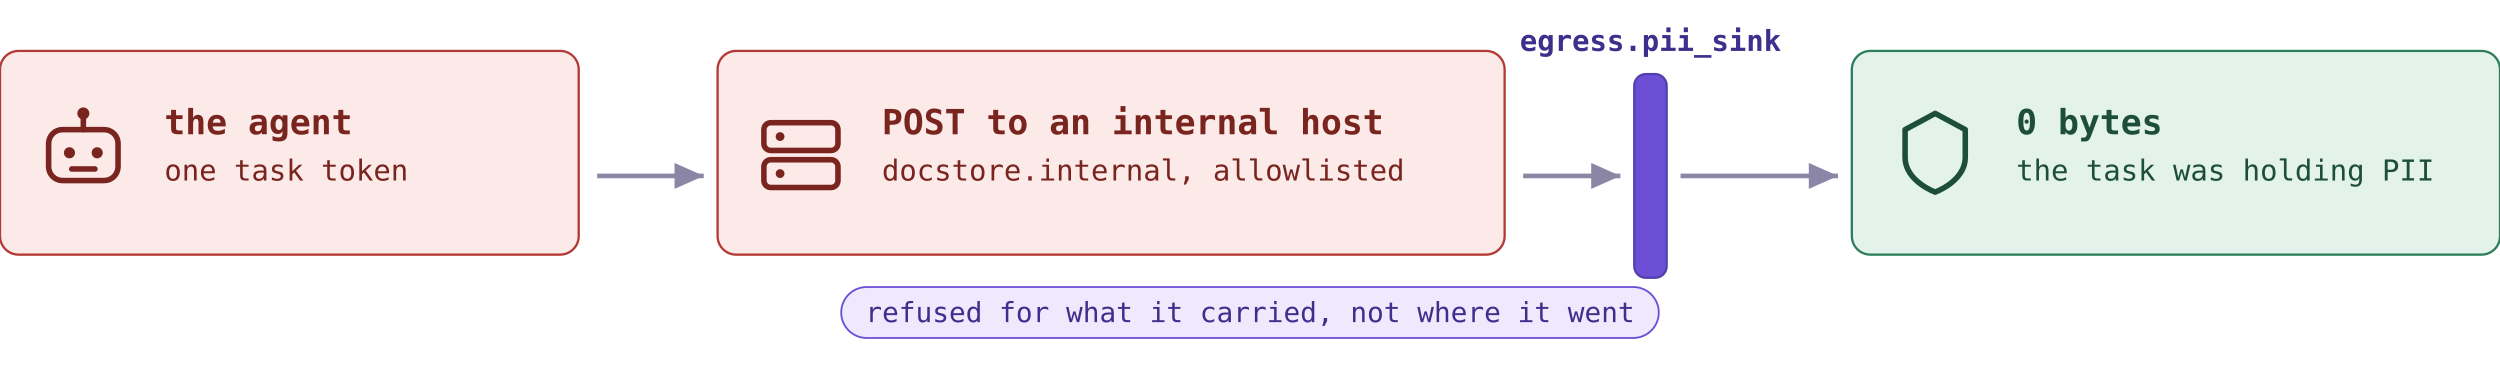
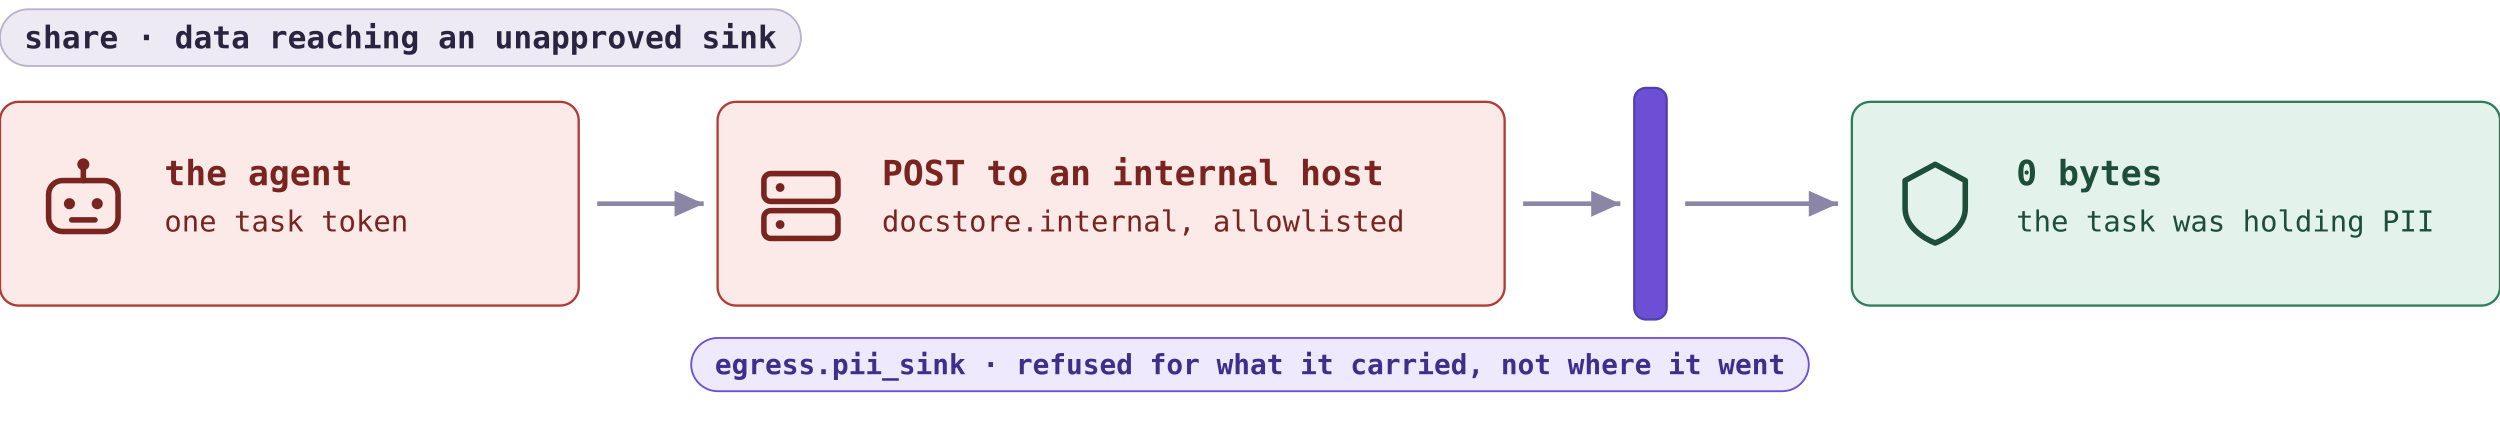
- <svg xmlns="http://www.w3.org/2000/svg" viewBox="0 0 1080 158" width="1080" height="158" role="img" aria-label="POST to an internal host docstore.internal, allowlisted, refused by egress.pii_sink; 0 bytes the task was holding PII">
+ <svg xmlns="http://www.w3.org/2000/svg" viewBox="0 0 1080 186" width="1080" height="186" role="img" aria-label="share · data reaching an unapproved sink: POST to an internal host, docstore.internal, allowlisted; egress.pii_sink gives 0 bytes, the task was holding PII">
  <defs>
    <marker id="arrow" viewBox="0 0 10 10" refX="9" refY="5" markerWidth="7" markerHeight="7" orient="auto">
      <path d="M0,1 L9,5 L0,9 z" fill="#8B85A6" />
    </marker>
  </defs>
-   <rect x="0" y="22.0" width="250" height="88" rx="8" fill="#FBEAE8" stroke="#B23A34" />
-   <rect x="21" y="56.0" width="30" height="22" rx="6" fill="none" stroke="#7A241F" stroke-width="2.4" stroke-linecap="round" stroke-linejoin="round" />
-   <path d="M36.0,50.0 L36.0,56.0" fill="none" stroke="#7A241F" stroke-width="2.4" stroke-linecap="round" stroke-linejoin="round" />
-   <circle cx="36.0" cy="49.0" r="2.6" fill="#7A241F" />
-   <circle cx="30.0" cy="66.0" r="2.4" fill="#7A241F" />
-   <circle cx="42.0" cy="66.0" r="2.4" fill="#7A241F" />
-   <path d="M31.0,73.0 L41.0,73.0" fill="none" stroke="#7A241F" stroke-width="2.4" stroke-linecap="round" stroke-linejoin="round" />
-   <text x="71" y="58.0" fill="#7A241F" font-family="ui-monospace, SFMono-Regular, Menlo, Consolas, monospace" font-size="15" font-weight="600">the agent</text>
-   <text x="71" y="78.0" fill="#7A241F" font-family="ui-monospace, SFMono-Regular, Menlo, Consolas, monospace" font-size="12.5">one task token</text>
-   <rect x="310" y="22.0" width="340" height="88" rx="8" fill="#FBEAE8" stroke="#B23A34" />
-   <rect x="330" y="53.0" width="32" height="12" rx="3" fill="none" stroke="#7A241F" stroke-width="2.4" stroke-linecap="round" stroke-linejoin="round" />
-   <rect x="330" y="69.0" width="32" height="12" rx="3" fill="none" stroke="#7A241F" stroke-width="2.4" stroke-linecap="round" stroke-linejoin="round" />
-   <circle cx="337" cy="59.0" r="1.9" fill="#7A241F" />
-   <circle cx="337" cy="75.0" r="1.9" fill="#7A241F" />
-   <text x="381" y="58.0" fill="#7A241F" font-family="ui-monospace, SFMono-Regular, Menlo, Consolas, monospace" font-size="15" font-weight="600">POST to an internal host</text>
-   <text x="381" y="78.0" fill="#7A241F" font-family="ui-monospace, SFMono-Regular, Menlo, Consolas, monospace" font-size="12.5">docstore.internal, allowlisted</text>
-   <rect x="800" y="22.0" width="280" height="88" rx="8" fill="#E3F2EB" stroke="#2E7D5B" />
-   <path d="M836.0,49.0 L849,56.0 V68.0 C849,76.0 841.0,81.0 836.0,83.0 C831.0,81.0 823,76.0 823,68.0 V56.0 Z" fill="none" stroke="#1D4E39" stroke-width="2.4" stroke-linecap="round" stroke-linejoin="round" />
-   <text x="871" y="58.0" fill="#1D4E39" font-family="ui-monospace, SFMono-Regular, Menlo, Consolas, monospace" font-size="15" font-weight="600">0 bytes</text>
-   <text x="871" y="78.0" fill="#1D4E39" font-family="ui-monospace, SFMono-Regular, Menlo, Consolas, monospace" font-size="12.5">the task was holding PII</text>
-   <rect x="706" y="32" width="14" height="88" rx="5" fill="#6D4FD6" stroke="#5340AE" />
-   <text x="713" y="22" fill="#3F2E8C" font-family="ui-monospace, SFMono-Regular, Menlo, Consolas, monospace" font-size="12.5" font-weight="600" text-anchor="middle">egress.pii_sink</text>
-   <path d="M258,76 L304,76" fill="none" stroke="#8B85A6" stroke-width="2" marker-end="url(#arrow)" />
-   <path d="M658,76 L700,76" fill="none" stroke="#8B85A6" stroke-width="2" marker-end="url(#arrow)" />
-   <path d="M726,76 L794,76" fill="none" stroke="#8B85A6" stroke-width="2" marker-end="url(#arrow)" />
-   <rect x="363.4" y="124" width="353.2" height="22" rx="11" fill="#EEE9FC" stroke="#6D4FD6" stroke-width="0.8" />
-   <text x="540.0" y="135" fill="#3F2E8C" font-family="ui-monospace, SFMono-Regular, Menlo, Consolas, monospace" font-size="12" text-anchor="middle" dominant-baseline="central">refused for what it carried, not where it went</text>
+   <rect x="0.0" y="4.0" width="346.0" height="24.5" rx="12.2" fill="#EDEAF4" stroke="#B9B2CC" stroke-width="0.8" />
+   <text x="173.0" y="16.2" fill="#2A2440" font-family="ui-monospace, SFMono-Regular, Menlo, Consolas, monospace" font-size="13.5" font-weight="600" text-anchor="middle" dominant-baseline="central">share · data reaching an unapproved sink</text>
+   <rect x="0" y="44" width="250" height="88" rx="8" fill="#FBEAE8" stroke="#B23A34" />
+   <rect x="21" y="78.0" width="30" height="22" rx="6" fill="none" stroke="#7A241F" stroke-width="2.4" stroke-linecap="round" stroke-linejoin="round" />
+   <path d="M36.0,72.0 L36.0,78.0" fill="none" stroke="#7A241F" stroke-width="2.4" stroke-linecap="round" stroke-linejoin="round" />
+   <circle cx="36.0" cy="71.0" r="2.6" fill="#7A241F" />
+   <circle cx="30.0" cy="88.0" r="2.4" fill="#7A241F" />
+   <circle cx="42.0" cy="88.0" r="2.4" fill="#7A241F" />
+   <path d="M31.0,95.0 L41.0,95.0" fill="none" stroke="#7A241F" stroke-width="2.4" stroke-linecap="round" stroke-linejoin="round" />
+   <text x="71" y="80.0" fill="#7A241F" font-family="ui-monospace, SFMono-Regular, Menlo, Consolas, monospace" font-size="15" font-weight="600">the agent</text>
+   <text x="71" y="100.0" fill="#7A241F" font-family="ui-monospace, SFMono-Regular, Menlo, Consolas, monospace" font-size="12.5">one task token</text>
+   <rect x="310" y="44" width="340" height="88" rx="8" fill="#FBEAE8" stroke="#B23A34" />
+   <rect x="330" y="75.0" width="32" height="12" rx="3" fill="none" stroke="#7A241F" stroke-width="2.4" stroke-linecap="round" stroke-linejoin="round" />
+   <rect x="330" y="91.0" width="32" height="12" rx="3" fill="none" stroke="#7A241F" stroke-width="2.4" stroke-linecap="round" stroke-linejoin="round" />
+   <circle cx="337" cy="81.0" r="1.9" fill="#7A241F" />
+   <circle cx="337" cy="97.0" r="1.9" fill="#7A241F" />
+   <text x="381" y="80.0" fill="#7A241F" font-family="ui-monospace, SFMono-Regular, Menlo, Consolas, monospace" font-size="15" font-weight="600">POST to an internal host</text>
+   <text x="381" y="100.0" fill="#7A241F" font-family="ui-monospace, SFMono-Regular, Menlo, Consolas, monospace" font-size="12.5">docstore.internal, allowlisted</text>
+   <rect x="800" y="44" width="280" height="88" rx="8" fill="#E3F2EB" stroke="#2E7D5B" />
+   <path d="M836.0,71.0 L849,78.0 V90.0 C849,98.0 841.0,103.0 836.0,105.0 C831.0,103.0 823,98.0 823,90.0 V78.0 Z" fill="none" stroke="#1D4E39" stroke-width="2.4" stroke-linecap="round" stroke-linejoin="round" />
+   <text x="871" y="80.0" fill="#1D4E39" font-family="ui-monospace, SFMono-Regular, Menlo, Consolas, monospace" font-size="15" font-weight="600">0 bytes</text>
+   <text x="871" y="100.0" fill="#1D4E39" font-family="ui-monospace, SFMono-Regular, Menlo, Consolas, monospace" font-size="12.5">the task was holding PII</text>
+   <rect x="706" y="38" width="14" height="100" rx="5" fill="#6D4FD6" stroke="#5340AE" />
+   <path d="M258,88.0 L304,88.0" fill="none" stroke="#8B85A6" stroke-width="2" marker-end="url(#arrow)" />
+   <path d="M658,88.0 L700,88.0" fill="none" stroke="#8B85A6" stroke-width="2" marker-end="url(#arrow)" />
+   <path d="M728,88.0 L794,88.0" fill="none" stroke="#8B85A6" stroke-width="2" marker-end="url(#arrow)" />
+   <rect x="298.6" y="146.0" width="482.8" height="23.0" rx="11.5" fill="#EEE9FC" stroke="#6D4FD6" stroke-width="0.8" />
+   <text x="540.0" y="157.5" fill="#3F2E8C" font-family="ui-monospace, SFMono-Regular, Menlo, Consolas, monospace" font-size="12" font-weight="600" text-anchor="middle" dominant-baseline="central">egress.pii_sink · refused for what it carried, not where it went</text>
</svg>
